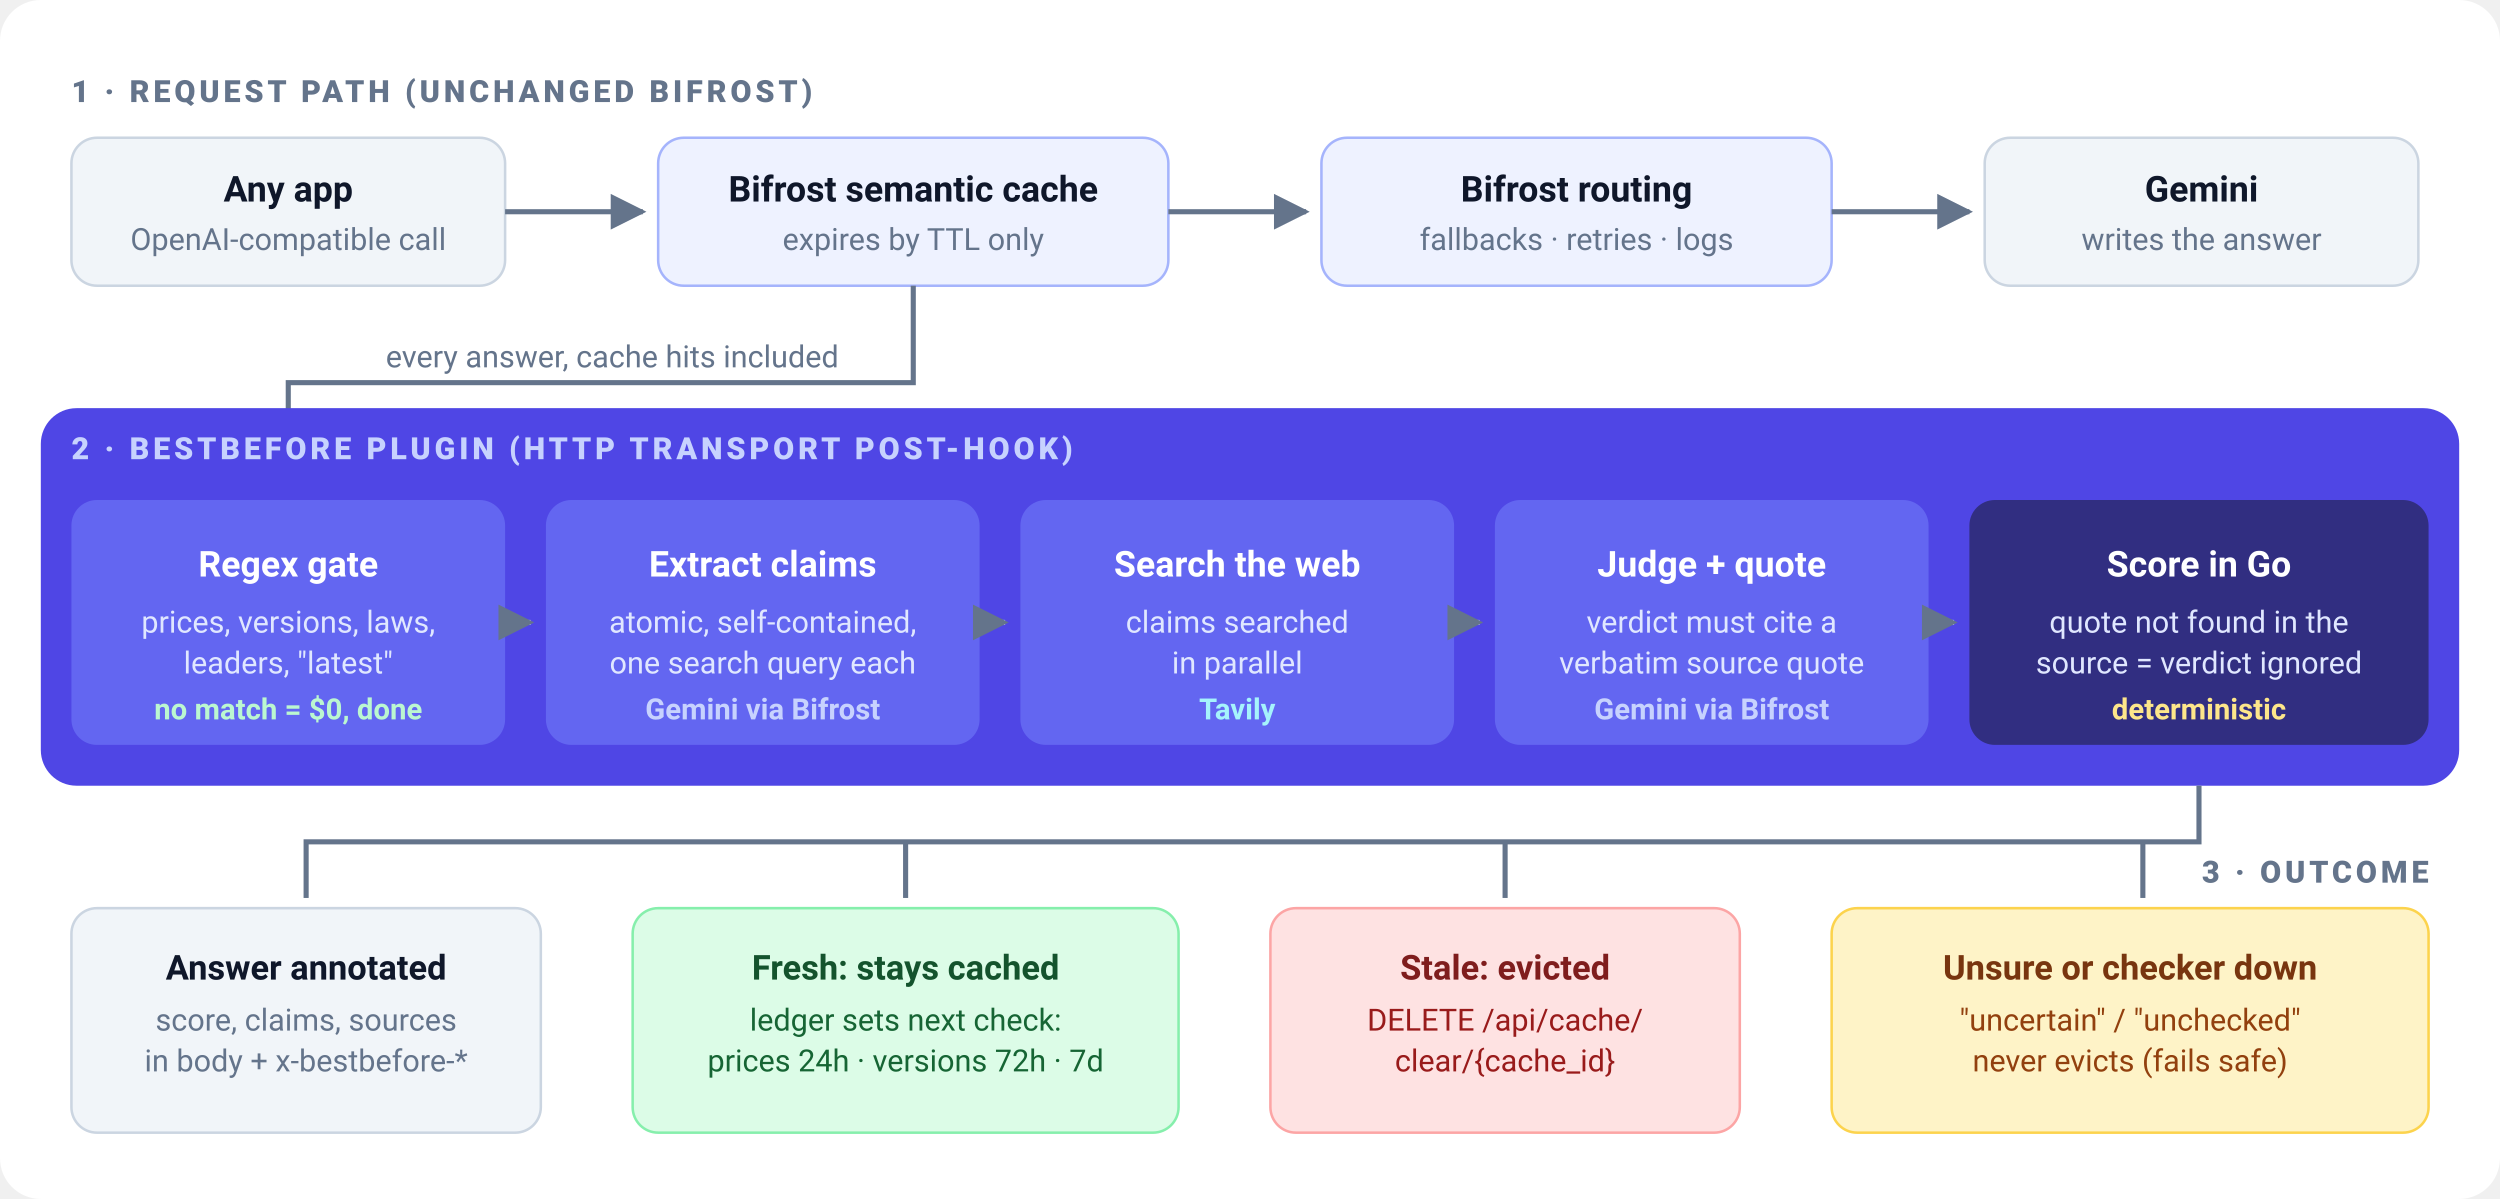
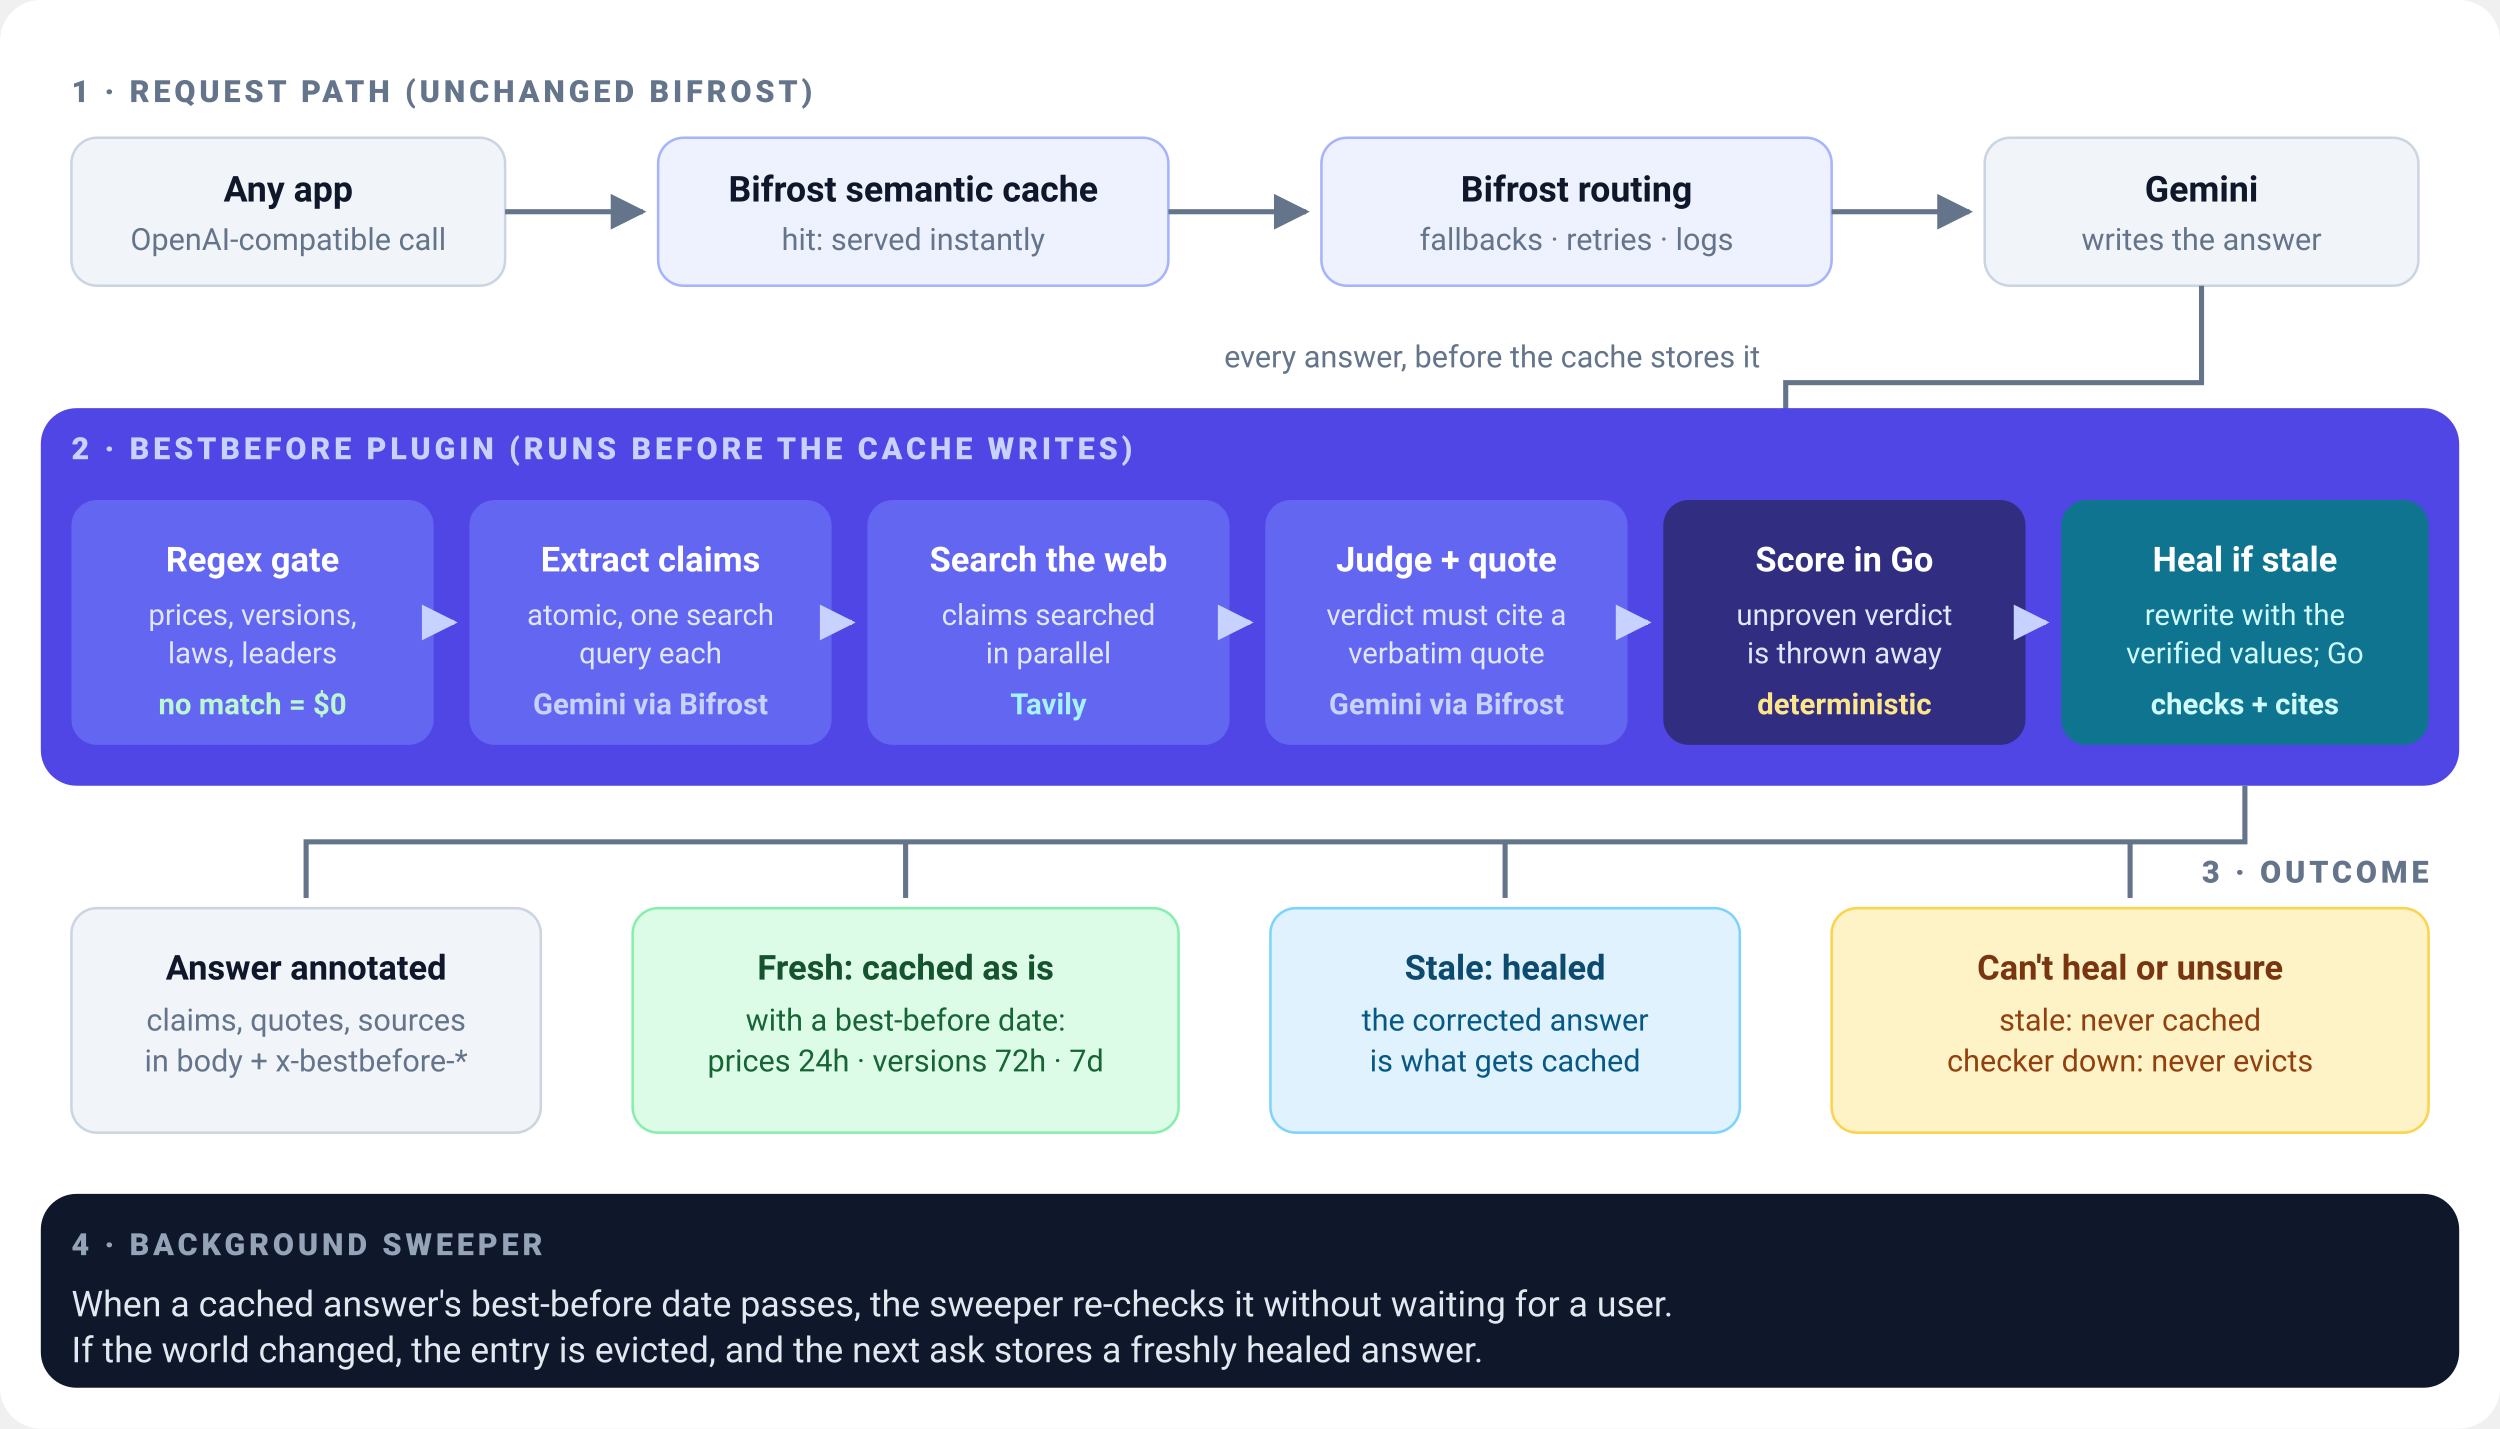
- <svg xmlns="http://www.w3.org/2000/svg" width="980" height="470" viewBox="0 0 980 470" font-family="system-ui,-apple-system,Segoe UI,Roboto,sans-serif" role="img" aria-label="BestBefore architecture: request path, freshness checks, outcomes">
+ <svg xmlns="http://www.w3.org/2000/svg" width="980" height="560" viewBox="0 0 980 560" font-family="system-ui,-apple-system,Segoe UI,Roboto,sans-serif" role="img" aria-label="BestBefore architecture: request path, freshness checks and healing, outcomes, background sweeper">
  <defs>
    <marker id="a" viewBox="0 0 10 10" refX="9" refY="5" markerWidth="7" markerHeight="7" orient="auto">
      <path d="M0 0L10 5L0 10z" fill="#64748b" />
    </marker>
+     <marker id="w" viewBox="0 0 10 10" refX="9" refY="5" markerWidth="7" markerHeight="7" orient="auto">
+       <path d="M0 0L10 5L0 10z" fill="#c7d2fe" />
+     </marker>
  </defs>
-   <rect width="980" height="470" rx="16" fill="#ffffff" />
+   <rect width="980" height="560" rx="16" fill="#ffffff" />
  <text x="28" y="40" font-size="12" font-weight="800" letter-spacing="1.5" fill="#64748b">1 · REQUEST PATH (UNCHANGED BIFROST)</text>
  <g font-size="14" text-anchor="middle">
    <rect x="28" y="54" width="170" height="58" rx="10" fill="#f1f5f9" stroke="#cbd5e1" />
    <text x="113" y="79" font-weight="700" fill="#0f172a">Any app</text>
    <text x="113" y="98" font-size="12" fill="#64748b">OpenAI-compatible call</text>
    <rect x="258" y="54" width="200" height="58" rx="10" fill="#eef2ff" stroke="#a5b4fc" />
    <text x="358" y="79" font-weight="700" fill="#0f172a">Bifrost semantic cache</text>
-     <text x="358" y="98" font-size="12" fill="#64748b">expires by TTL only</text>
+     <text x="358" y="98" font-size="12" fill="#64748b">hit: served instantly</text>
    <rect x="518" y="54" width="200" height="58" rx="10" fill="#eef2ff" stroke="#a5b4fc" />
    <text x="618" y="79" font-weight="700" fill="#0f172a">Bifrost routing</text>
    <text x="618" y="98" font-size="12" fill="#64748b">fallbacks · retries · logs</text>
    <rect x="778" y="54" width="170" height="58" rx="10" fill="#f1f5f9" stroke="#cbd5e1" />
    <text x="863" y="79" font-weight="700" fill="#0f172a">Gemini</text>
    <text x="863" y="98" font-size="12" fill="#64748b">writes the answer</text>
  </g>
  <g stroke="#64748b" stroke-width="2" fill="none">
    <path d="M198 83 H252" marker-end="url(#a)" />
    <path d="M458 83 H512" marker-end="url(#a)" />
    <path d="M718 83 H772" marker-end="url(#a)" />
-     <path d="M358 112 V150 H113 V176" marker-end="url(#a)" />
+     <path d="M863 112 V150 H700 V176" marker-end="url(#a)" />
  </g>
-   <text x="240" y="144" font-size="12" fill="#64748b" text-anchor="middle">every answer, cache hits included</text>
+   <text x="690" y="144" font-size="12" fill="#64748b" text-anchor="end">every answer, before the cache stores it</text>
  <rect x="16" y="160" width="948" height="148" rx="14" fill="#4f46e5" />
-   <text x="28" y="196" font-size="12" font-weight="800" letter-spacing="1.5" fill="#c7d2fe" transform="translate(0 -16)">2 · BESTBEFORE PLUGIN (HTTP TRANSPORT POST-HOOK)</text>
-   <g font-size="14" text-anchor="middle" fill="#ffffff">
-     <rect x="28" y="196" width="170" height="96" rx="10" fill="#6366f1" />
-     <text x="113" y="226" font-weight="700">Regex gate</text>
-     <text x="113" y="248" font-size="12" fill="#e0e7ff">prices, versions, laws,</text>
-     <text x="113" y="264" font-size="12" fill="#e0e7ff">leaders, "latest"</text>
-     <text x="113" y="282" font-size="11.5" font-weight="700" fill="#bbf7d0">no match = $0, done</text>
-     <rect x="214" y="196" width="170" height="96" rx="10" fill="#6366f1" />
-     <text x="299" y="226" font-weight="700">Extract claims</text>
-     <text x="299" y="248" font-size="12" fill="#e0e7ff">atomic, self-contained,</text>
-     <text x="299" y="264" font-size="12" fill="#e0e7ff">one search query each</text>
-     <text x="299" y="282" font-size="11.5" font-weight="700" fill="#c7d2fe">Gemini via Bifrost</text>
-     <rect x="400" y="196" width="170" height="96" rx="10" fill="#6366f1" />
-     <text x="485" y="226" font-weight="700">Search the web</text>
-     <text x="485" y="248" font-size="12" fill="#e0e7ff">claims searched</text>
-     <text x="485" y="264" font-size="12" fill="#e0e7ff">in parallel</text>
-     <text x="485" y="282" font-size="11.5" font-weight="700" fill="#a5f3fc">Tavily</text>
-     <rect x="586" y="196" width="170" height="96" rx="10" fill="#6366f1" />
-     <text x="671" y="226" font-weight="700">Judge + quote</text>
-     <text x="671" y="248" font-size="12" fill="#e0e7ff">verdict must cite a</text>
-     <text x="671" y="264" font-size="12" fill="#e0e7ff">verbatim source quote</text>
-     <text x="671" y="282" font-size="11.5" font-weight="700" fill="#c7d2fe">Gemini via Bifrost</text>
-     <rect x="772" y="196" width="180" height="96" rx="10" fill="#312e81" />
-     <text x="862" y="226" font-weight="700">Score in Go</text>
-     <text x="862" y="248" font-size="12" fill="#e0e7ff">quote not found in the</text>
-     <text x="862" y="264" font-size="12" fill="#e0e7ff">source = verdict ignored</text>
-     <text x="862" y="282" font-size="11.5" font-weight="700" fill="#fde68a">deterministic</text>
+   <text x="28" y="180" font-size="12" font-weight="800" letter-spacing="1.5" fill="#c7d2fe">2 · BESTBEFORE PLUGIN (RUNS BEFORE THE CACHE WRITES)</text>
+   <g font-size="13.5" text-anchor="middle" fill="#ffffff">
+     <rect x="28" y="196" width="142" height="96" rx="10" fill="#6366f1" />
+     <text x="99" y="224" font-weight="700">Regex gate</text>
+     <text x="99" y="245" font-size="11.5" fill="#e0e7ff">prices, versions,</text>
+     <text x="99" y="260" font-size="11.5" fill="#e0e7ff">laws, leaders</text>
+     <text x="99" y="280" font-size="11.5" font-weight="700" fill="#bbf7d0">no match = $0</text>
+     <rect x="184" y="196" width="142" height="96" rx="10" fill="#6366f1" />
+     <text x="255" y="224" font-weight="700">Extract claims</text>
+     <text x="255" y="245" font-size="11.5" fill="#e0e7ff">atomic, one search</text>
+     <text x="255" y="260" font-size="11.5" fill="#e0e7ff">query each</text>
+     <text x="255" y="280" font-size="11.5" font-weight="700" fill="#c7d2fe">Gemini via Bifrost</text>
+     <rect x="340" y="196" width="142" height="96" rx="10" fill="#6366f1" />
+     <text x="411" y="224" font-weight="700">Search the web</text>
+     <text x="411" y="245" font-size="11.5" fill="#e0e7ff">claims searched</text>
+     <text x="411" y="260" font-size="11.5" fill="#e0e7ff">in parallel</text>
+     <text x="411" y="280" font-size="11.5" font-weight="700" fill="#a5f3fc">Tavily</text>
+     <rect x="496" y="196" width="142" height="96" rx="10" fill="#6366f1" />
+     <text x="567" y="224" font-weight="700">Judge + quote</text>
+     <text x="567" y="245" font-size="11.5" fill="#e0e7ff">verdict must cite a</text>
+     <text x="567" y="260" font-size="11.5" fill="#e0e7ff">verbatim quote</text>
+     <text x="567" y="280" font-size="11.5" font-weight="700" fill="#c7d2fe">Gemini via Bifrost</text>
+     <rect x="652" y="196" width="142" height="96" rx="10" fill="#312e81" />
+     <text x="723" y="224" font-weight="700">Score in Go</text>
+     <text x="723" y="245" font-size="11.5" fill="#e0e7ff">unproven verdict</text>
+     <text x="723" y="260" font-size="11.5" fill="#e0e7ff">is thrown away</text>
+     <text x="723" y="280" font-size="11.5" font-weight="700" fill="#fde68a">deterministic</text>
+     <rect x="808" y="196" width="144" height="96" rx="10" fill="#0e7490" />
+     <text x="880" y="224" font-weight="700">Heal if stale</text>
+     <text x="880" y="245" font-size="11.5" fill="#cffafe">rewrite with the</text>
+     <text x="880" y="260" font-size="11.5" fill="#cffafe">verified values; Go</text>
+     <text x="880" y="280" font-size="11.5" font-weight="700" fill="#cffafe">checks + cites</text>
  </g>
  <g stroke="#c7d2fe" stroke-width="2" fill="none">
-     <path d="M198 244 H208" marker-end="url(#a)" />
-     <path d="M384 244 H394" marker-end="url(#a)" />
-     <path d="M570 244 H580" marker-end="url(#a)" />
-     <path d="M756 244 H766" marker-end="url(#a)" />
+     <path d="M170 244 H178" marker-end="url(#w)" />
+     <path d="M326 244 H334" marker-end="url(#w)" />
+     <path d="M482 244 H490" marker-end="url(#w)" />
+     <path d="M638 244 H646" marker-end="url(#w)" />
+     <path d="M794 244 H802" marker-end="url(#w)" />
  </g>
+   <path d="M880 308 V330 H120 V352 M355 330 V352 M590 330 V352 M835 330 V352" stroke="#64748b" stroke-width="2" fill="none" />
  <text x="952" y="346" font-size="12" font-weight="800" letter-spacing="1.5" fill="#64748b" text-anchor="end">3 · OUTCOME</text>
-   <path d="M862 308 V330 H120 V352 M355 330 V352 M590 330 V352 M840 330 V352" stroke="#64748b" stroke-width="2" fill="none" />
  <g font-size="13.5" text-anchor="middle">
    <rect x="28" y="356" width="184" height="88" rx="10" fill="#f1f5f9" stroke="#cbd5e1" />
    <text x="120" y="384" font-weight="700" fill="#0f172a">Answer annotated</text>
-     <text x="120" y="404" font-size="12" fill="#64748b">score, claims, sources</text>
+     <text x="120" y="404" font-size="12" fill="#64748b">claims, quotes, sources</text>
    <text x="120" y="420" font-size="12" fill="#64748b">in body + x-bestbefore-*</text>
    <rect x="248" y="356" width="214" height="88" rx="10" fill="#dcfce7" stroke="#86efac" />
-     <text x="355" y="384" font-weight="700" fill="#14532d">Fresh: stays cached</text>
-     <text x="355" y="404" font-size="12" fill="#166534">ledger sets next check:</text>
+     <text x="355" y="384" font-weight="700" fill="#14532d">Fresh: cached as is</text>
+     <text x="355" y="404" font-size="12" fill="#166534">with a best-before date:</text>
    <text x="355" y="420" font-size="12" fill="#166534">prices 24h · versions 72h · 7d</text>
-     <rect x="498" y="356" width="184" height="88" rx="10" fill="#fee2e2" stroke="#fca5a5" />
-     <text x="590" y="384" font-weight="700" fill="#7f1d1d">Stale: evicted</text>
-     <text x="590" y="404" font-size="12" fill="#991b1b">DELETE /api/cache/</text>
-     <text x="590" y="420" font-size="12" fill="#991b1b">clear/{cache_id}</text>
+     <rect x="498" y="356" width="184" height="88" rx="10" fill="#e0f2fe" stroke="#7dd3fc" />
+     <text x="590" y="384" font-weight="700" fill="#0c4a6e">Stale: healed</text>
+     <text x="590" y="404" font-size="12" fill="#075985">the corrected answer</text>
+     <text x="590" y="420" font-size="12" fill="#075985">is what gets cached</text>
    <rect x="718" y="356" width="234" height="88" rx="10" fill="#fef3c7" stroke="#fcd34d" />
-     <text x="835" y="384" font-weight="700" fill="#78350f">Unsure or checker down</text>
-     <text x="835" y="404" font-size="12" fill="#92400e">"uncertain" / "unchecked"</text>
-     <text x="835" y="420" font-size="12" fill="#92400e">never evicts (fails safe)</text>
+     <text x="835" y="384" font-weight="700" fill="#78350f">Can't heal or unsure</text>
+     <text x="835" y="404" font-size="12" fill="#92400e">stale: never cached</text>
+     <text x="835" y="420" font-size="12" fill="#92400e">checker down: never evicts</text>
  </g>
+   <rect x="16" y="468" width="948" height="76" rx="14" fill="#0f172a" />
+   <text x="28" y="492" font-size="12" font-weight="800" letter-spacing="1.5" fill="#94a3b8">4 · BACKGROUND SWEEPER</text>
+   <text x="28" y="516" font-size="14" fill="#e2e8f0">When a cached answer's best-before date passes, the sweeper re-checks it without waiting for a user.</text>
+   <text x="28" y="534" font-size="14" fill="#e2e8f0">If the world changed, the entry is evicted, and the next ask stores a freshly healed answer.</text>
</svg>
